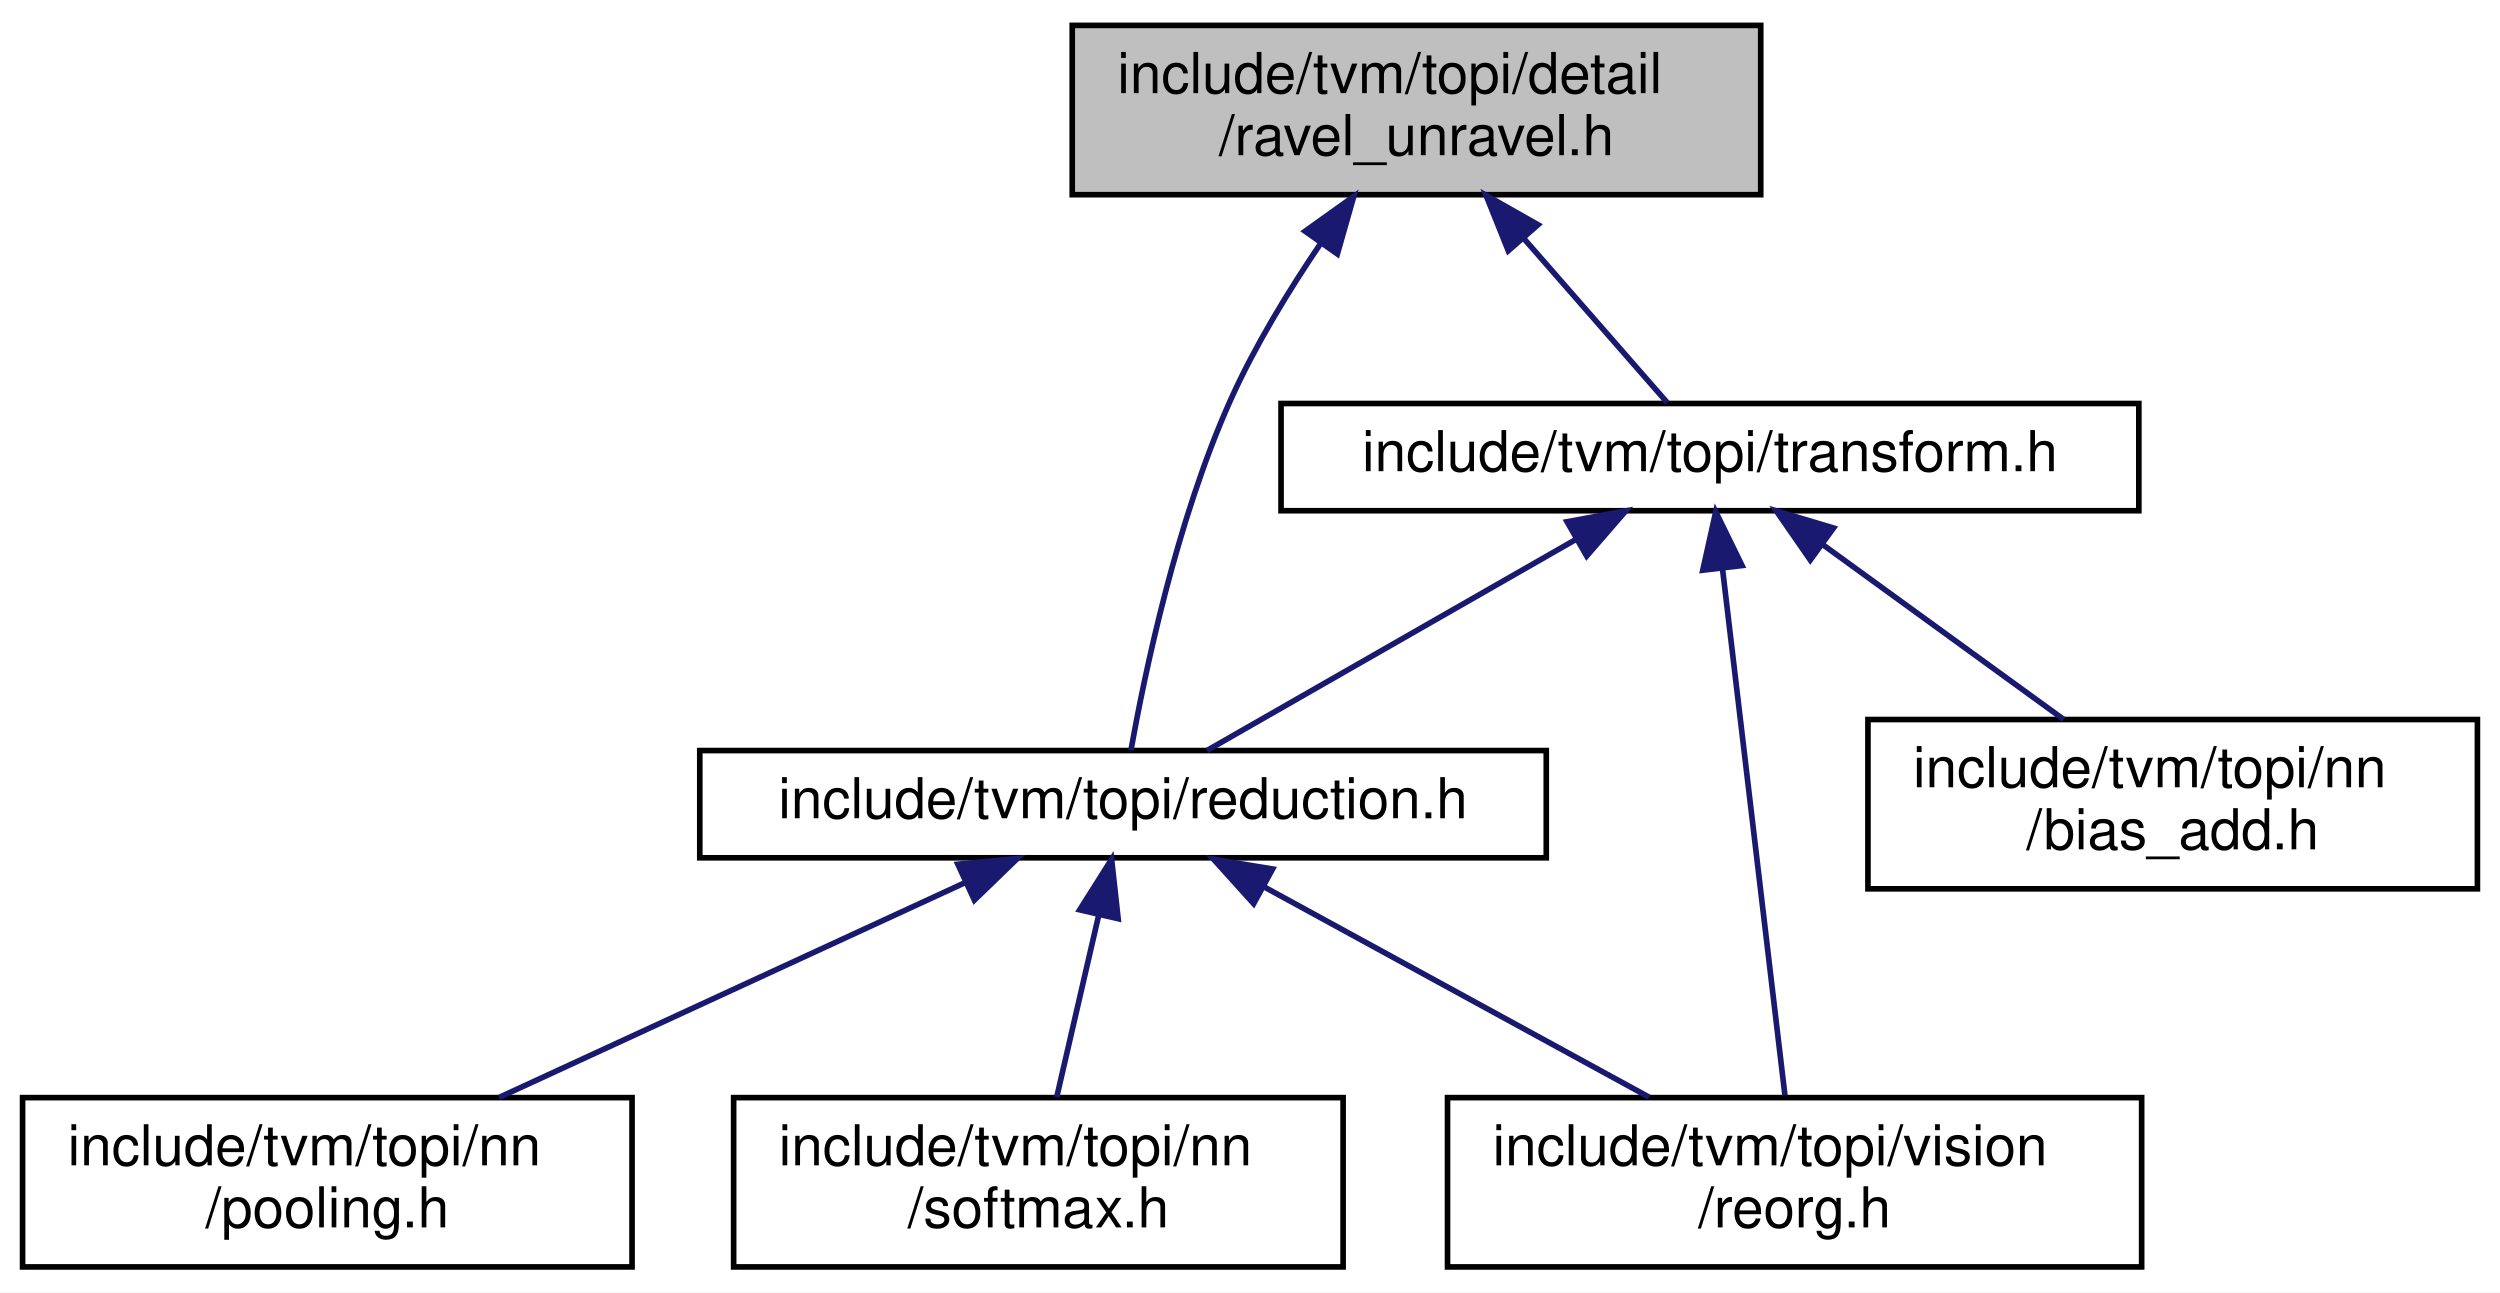
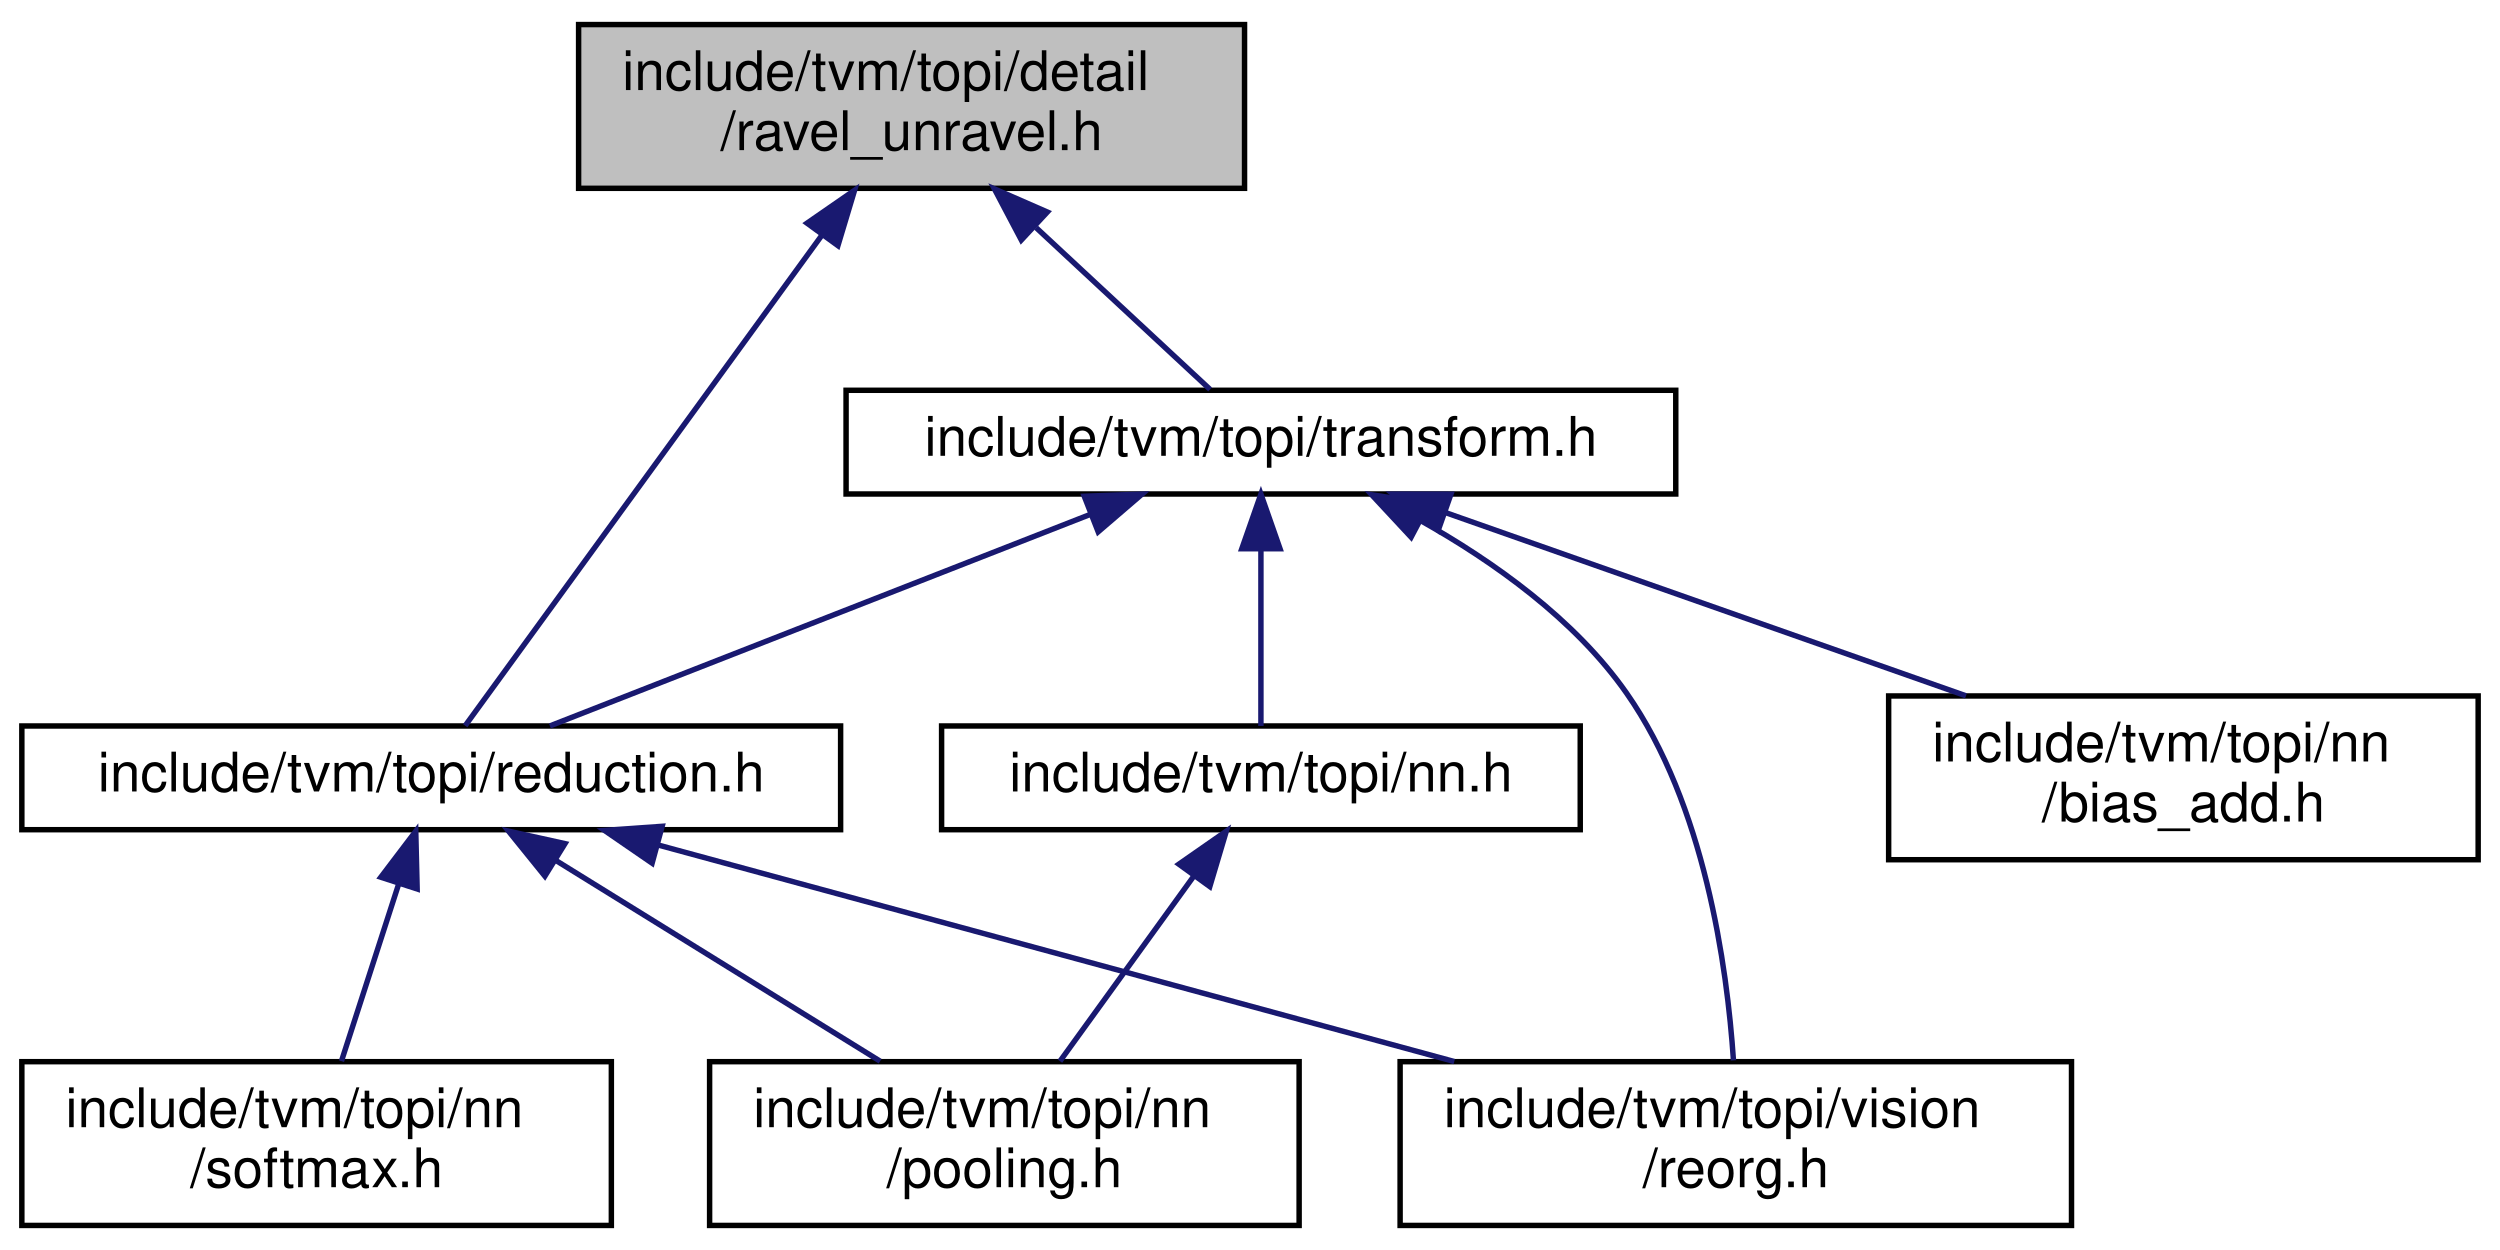
- <svg xmlns="http://www.w3.org/2000/svg" xmlns:xlink="http://www.w3.org/1999/xlink" width="443pt" height="229pt" viewBox="0.00 0.00 443.00 229.00">
+ <svg xmlns="http://www.w3.org/2000/svg" xmlns:xlink="http://www.w3.org/1999/xlink" width="458pt" height="229pt" viewBox="0.00 0.00 458.00 229.00">
  <g id="graph0" class="graph" transform="scale(1 1) rotate(0) translate(4 225)">
-     <polygon fill="white" stroke="none" points="-4,4 -4,-225 439,-225 439,4 -4,4" />
+     <polygon fill="white" stroke="none" points="-4,4 -4,-225 454,-225 454,4 -4,4" />
    <g id="node1" class="node">
-       <polygon fill="#bfbfbf" stroke="black" points="186,-190.5 186,-220.5 308,-220.5 308,-190.5 186,-190.5" />
-       <text text-anchor="start" x="194" y="-208.5" font-family="Helvetica,sans-Serif" font-size="10.00">include/tvm/topi/detail</text>
-       <text text-anchor="middle" x="247" y="-197.5" font-family="Helvetica,sans-Serif" font-size="10.00">/ravel_unravel.h</text>
+       <polygon fill="#bfbfbf" stroke="black" points="102,-190.5 102,-220.5 224,-220.5 224,-190.5 102,-190.5" />
+       <text text-anchor="start" x="110" y="-208.5" font-family="Helvetica,sans-Serif" font-size="10.00">include/tvm/topi/detail</text>
+       <text text-anchor="middle" x="163" y="-197.5" font-family="Helvetica,sans-Serif" font-size="10.00">/ravel_unravel.h</text>
    </g>
    <g id="node2" class="node">
      <g id="a_node2">
        <a xlink:href="reduction_8h.html" target="_top" xlink:title="Reduction op constructors. ">
-           <polygon fill="white" stroke="black" points="120,-73 120,-92 270,-92 270,-73 120,-73" />
-           <text text-anchor="middle" x="195" y="-80" font-family="Helvetica,sans-Serif" font-size="10.00">include/tvm/topi/reduction.h</text>
+           <polygon fill="white" stroke="black" points="0,-73 0,-92 150,-92 150,-73 0,-73" />
+           <text text-anchor="middle" x="75" y="-80" font-family="Helvetica,sans-Serif" font-size="10.00">include/tvm/topi/reduction.h</text>
        </a>
      </g>
    </g>
    <g id="edge1" class="edge">
-       <path fill="none" stroke="midnightblue" d="M230.101,-181.981C224.364,-173.539 218.321,-163.648 214,-154 204.467,-132.713 198.822,-105.605 196.401,-92.041" />
-       <polygon fill="midnightblue" stroke="midnightblue" points="227.26,-184.026 235.882,-190.183 232.982,-179.993 227.26,-184.026" />
+       <path fill="none" stroke="midnightblue" d="M146.627,-181.988C126.885,-154.842 94.68,-110.56 81.22,-92.052" />
+       <polygon fill="midnightblue" stroke="midnightblue" points="143.847,-184.116 152.56,-190.145 149.508,-179.999 143.847,-184.116" />
    </g>
    <g id="node6" class="node">
      <g id="a_node6">
        <a xlink:href="topi_2transform_8h.html" target="_top" xlink:title="Transform op constructors. ">
-           <polygon fill="white" stroke="black" points="223,-134.5 223,-153.5 375,-153.5 375,-134.5 223,-134.5" />
-           <text text-anchor="middle" x="299" y="-141.5" font-family="Helvetica,sans-Serif" font-size="10.00">include/tvm/topi/transform.h</text>
+           <polygon fill="white" stroke="black" points="151,-134.5 151,-153.5 303,-153.5 303,-134.5 151,-134.5" />
+           <text text-anchor="middle" x="227" y="-141.5" font-family="Helvetica,sans-Serif" font-size="10.00">include/tvm/topi/transform.h</text>
        </a>
      </g>
    </g>
    <g id="edge5" class="edge">
-       <path fill="none" stroke="midnightblue" d="M266.049,-182.704C274.848,-172.636 284.792,-161.257 291.434,-153.658" />
-       <polygon fill="midnightblue" stroke="midnightblue" points="263.268,-180.566 259.323,-190.399 268.539,-185.173 263.268,-180.566" />
+       <path fill="none" stroke="midnightblue" d="M185.803,-183.3C196.788,-173.088 209.352,-161.407 217.687,-153.658" />
+       <polygon fill="midnightblue" stroke="midnightblue" points="183.108,-181.027 178.167,-190.399 187.874,-186.154 183.108,-181.027" />
    </g>
    <g id="node3" class="node">
      <g id="a_node3">
        <a xlink:href="nn_2pooling_8h.html" target="_top" xlink:title="Pooling op constructions. ">
-           <polygon fill="white" stroke="black" points="0,-0.5 0,-30.5 108,-30.5 108,-0.5 0,-0.5" />
-           <text text-anchor="start" x="8" y="-18.5" font-family="Helvetica,sans-Serif" font-size="10.00">include/tvm/topi/nn</text>
-           <text text-anchor="middle" x="54" y="-7.5" font-family="Helvetica,sans-Serif" font-size="10.00">/pooling.h</text>
+           <polygon fill="white" stroke="black" points="126,-0.5 126,-30.5 234,-30.5 234,-0.5 126,-0.5" />
+           <text text-anchor="start" x="134" y="-18.5" font-family="Helvetica,sans-Serif" font-size="10.00">include/tvm/topi/nn</text>
+           <text text-anchor="middle" x="180" y="-7.5" font-family="Helvetica,sans-Serif" font-size="10.00">/pooling.h</text>
        </a>
      </g>
    </g>
    <g id="edge2" class="edge">
-       <path fill="none" stroke="midnightblue" d="M167.062,-68.621C143.21,-57.625 108.971,-41.841 84.43,-30.528" />
-       <polygon fill="midnightblue" stroke="midnightblue" points="165.73,-71.861 176.276,-72.868 168.66,-65.503 165.73,-71.861" />
+       <path fill="none" stroke="midnightblue" d="M97.69,-67.454C115.303,-56.551 139.611,-41.503 157.241,-30.589" />
+       <polygon fill="midnightblue" stroke="midnightblue" points="95.821,-64.494 89.161,-72.734 99.506,-70.446 95.821,-64.494" />
    </g>
    <g id="node4" class="node">
      <g id="a_node4">
        <a xlink:href="nn_2softmax_8h.html" target="_top" xlink:title="Softmax op constructions. ">
-           <polygon fill="white" stroke="black" points="126,-0.5 126,-30.5 234,-30.5 234,-0.5 126,-0.5" />
-           <text text-anchor="start" x="134" y="-18.5" font-family="Helvetica,sans-Serif" font-size="10.00">include/tvm/topi/nn</text>
-           <text text-anchor="middle" x="180" y="-7.5" font-family="Helvetica,sans-Serif" font-size="10.00">/softmax.h</text>
+           <polygon fill="white" stroke="black" points="0,-0.5 0,-30.5 108,-30.5 108,-0.5 0,-0.5" />
+           <text text-anchor="start" x="8" y="-18.5" font-family="Helvetica,sans-Serif" font-size="10.00">include/tvm/topi/nn</text>
+           <text text-anchor="middle" x="54" y="-7.5" font-family="Helvetica,sans-Serif" font-size="10.00">/softmax.h</text>
        </a>
      </g>
    </g>
    <g id="edge3" class="edge">
-       <path fill="none" stroke="midnightblue" d="M190.67,-62.739C188.305,-52.487 185.423,-40.001 183.251,-30.589" />
-       <polygon fill="midnightblue" stroke="midnightblue" points="187.318,-63.777 192.977,-72.734 194.139,-62.203 187.318,-63.777" />
+       <path fill="none" stroke="midnightblue" d="M69.044,-63.065C65.713,-52.753 61.625,-40.101 58.552,-30.589" />
+       <polygon fill="midnightblue" stroke="midnightblue" points="65.763,-64.294 72.168,-72.734 72.424,-62.142 65.763,-64.294" />
    </g>
    <g id="node5" class="node">
      <g id="a_node5">
        <a xlink:href="reorg_8h.html" target="_top" xlink:title="Reorg op constructions. ">
          <polygon fill="white" stroke="black" points="252.5,-0.5 252.5,-30.5 375.5,-30.5 375.5,-0.5 252.5,-0.5" />
          <text text-anchor="start" x="260.5" y="-18.5" font-family="Helvetica,sans-Serif" font-size="10.00">include/tvm/topi/vision</text>
          <text text-anchor="middle" x="314" y="-7.5" font-family="Helvetica,sans-Serif" font-size="10.00">/reorg.h</text>
        </a>
      </g>
    </g>
    <g id="edge4" class="edge">
-       <path fill="none" stroke="midnightblue" d="M219.896,-67.901C239.917,-56.965 267.95,-41.653 288.206,-30.589" />
-       <polygon fill="midnightblue" stroke="midnightblue" points="218.147,-64.868 211.049,-72.734 221.503,-71.012 218.147,-64.868" />
+       <path fill="none" stroke="midnightblue" d="M116.557,-70.198C157.072,-59.179 218.788,-42.394 262.42,-30.528" />
+       <polygon fill="midnightblue" stroke="midnightblue" points="115.468,-66.867 106.737,-72.868 117.305,-73.621 115.468,-66.867" />
    </g>
-     <g id="edge7" class="edge">
-       <path fill="none" stroke="midnightblue" d="M275.23,-129.401C255.12,-117.896 226.928,-101.767 209.873,-92.009" />
-       <polygon fill="midnightblue" stroke="midnightblue" points="273.681,-132.547 284.099,-134.475 277.158,-126.471 273.681,-132.547" />
+     <g id="edge9" class="edge">
+       <path fill="none" stroke="midnightblue" d="M195.789,-130.782C166.251,-119.22 122.68,-102.164 96.737,-92.009" />
+       <polygon fill="midnightblue" stroke="midnightblue" points="194.634,-134.089 205.222,-134.475 197.186,-127.571 194.634,-134.089" />
    </g>
-     <g id="edge8" class="edge">
-       <path fill="none" stroke="midnightblue" d="M301.24,-124.108C304.261,-98.629 309.576,-53.812 312.294,-30.888" />
-       <polygon fill="midnightblue" stroke="midnightblue" points="297.733,-123.963 300.031,-134.305 304.684,-124.787 297.733,-123.963" />
+     <g id="edge10" class="edge">
+       <path fill="none" stroke="midnightblue" d="M256.224,-129.647C269.601,-122.138 284.543,-111.531 294,-98 308.272,-77.58 312.401,-48.076 313.57,-30.735" />
+       <polygon fill="midnightblue" stroke="midnightblue" points="254.517,-126.591 247.301,-134.349 257.779,-132.784 254.517,-126.591" />
    </g>
    <g id="node7" class="node">
      <g id="a_node7">
        <a xlink:href="bias__add_8h.html" target="_top" xlink:title="bias_add op constructions ">
-           <polygon fill="white" stroke="black" points="327,-67.5 327,-97.5 435,-97.5 435,-67.5 327,-67.5" />
-           <text text-anchor="start" x="335" y="-85.5" font-family="Helvetica,sans-Serif" font-size="10.00">include/tvm/topi/nn</text>
-           <text text-anchor="middle" x="381" y="-74.5" font-family="Helvetica,sans-Serif" font-size="10.00">/bias_add.h</text>
+           <polygon fill="white" stroke="black" points="342,-67.5 342,-97.5 450,-97.5 450,-67.5 342,-67.5" />
+           <text text-anchor="start" x="350" y="-85.5" font-family="Helvetica,sans-Serif" font-size="10.00">include/tvm/topi/nn</text>
+           <text text-anchor="middle" x="396" y="-74.5" font-family="Helvetica,sans-Serif" font-size="10.00">/bias_add.h</text>
        </a>
      </g>
    </g>
    <g id="edge6" class="edge">
-       <path fill="none" stroke="midnightblue" d="M319.027,-128.468C332.01,-119.047 348.833,-106.841 361.674,-97.523" />
-       <polygon fill="midnightblue" stroke="midnightblue" points="316.787,-125.769 310.749,-134.475 320.898,-131.435 316.787,-125.769" />
+       <path fill="none" stroke="midnightblue" d="M260.791,-131.103C288.29,-121.422 327.16,-107.737 356.17,-97.523" />
+       <polygon fill="midnightblue" stroke="midnightblue" points="259.484,-127.853 251.214,-134.475 261.808,-134.456 259.484,-127.853" />
+     </g>
+     <g id="node8" class="node">
+       <g id="a_node8">
+         <a xlink:href="topi_2nn_8h.html" target="_top" xlink:title="NN op constructions. ">
+           <polygon fill="white" stroke="black" points="168.5,-73 168.5,-92 285.5,-92 285.5,-73 168.5,-73" />
+           <text text-anchor="middle" x="227" y="-80" font-family="Helvetica,sans-Serif" font-size="10.00">include/tvm/topi/nn.h</text>
+         </a>
+       </g>
+     </g>
+     <g id="edge7" class="edge">
+       <path fill="none" stroke="midnightblue" d="M227,-124.317C227,-113.496 227,-100.398 227,-92.009" />
+       <polygon fill="midnightblue" stroke="midnightblue" points="223.5,-124.475 227,-134.475 230.5,-124.475 223.5,-124.475" />
+     </g>
+     <g id="edge8" class="edge">
+       <path fill="none" stroke="midnightblue" d="M214.603,-64.355C206.988,-53.824 197.355,-40.502 190.187,-30.589" />
+       <polygon fill="midnightblue" stroke="midnightblue" points="211.966,-66.681 220.661,-72.734 217.638,-62.58 211.966,-66.681" />
    </g>
  </g>
</svg>
